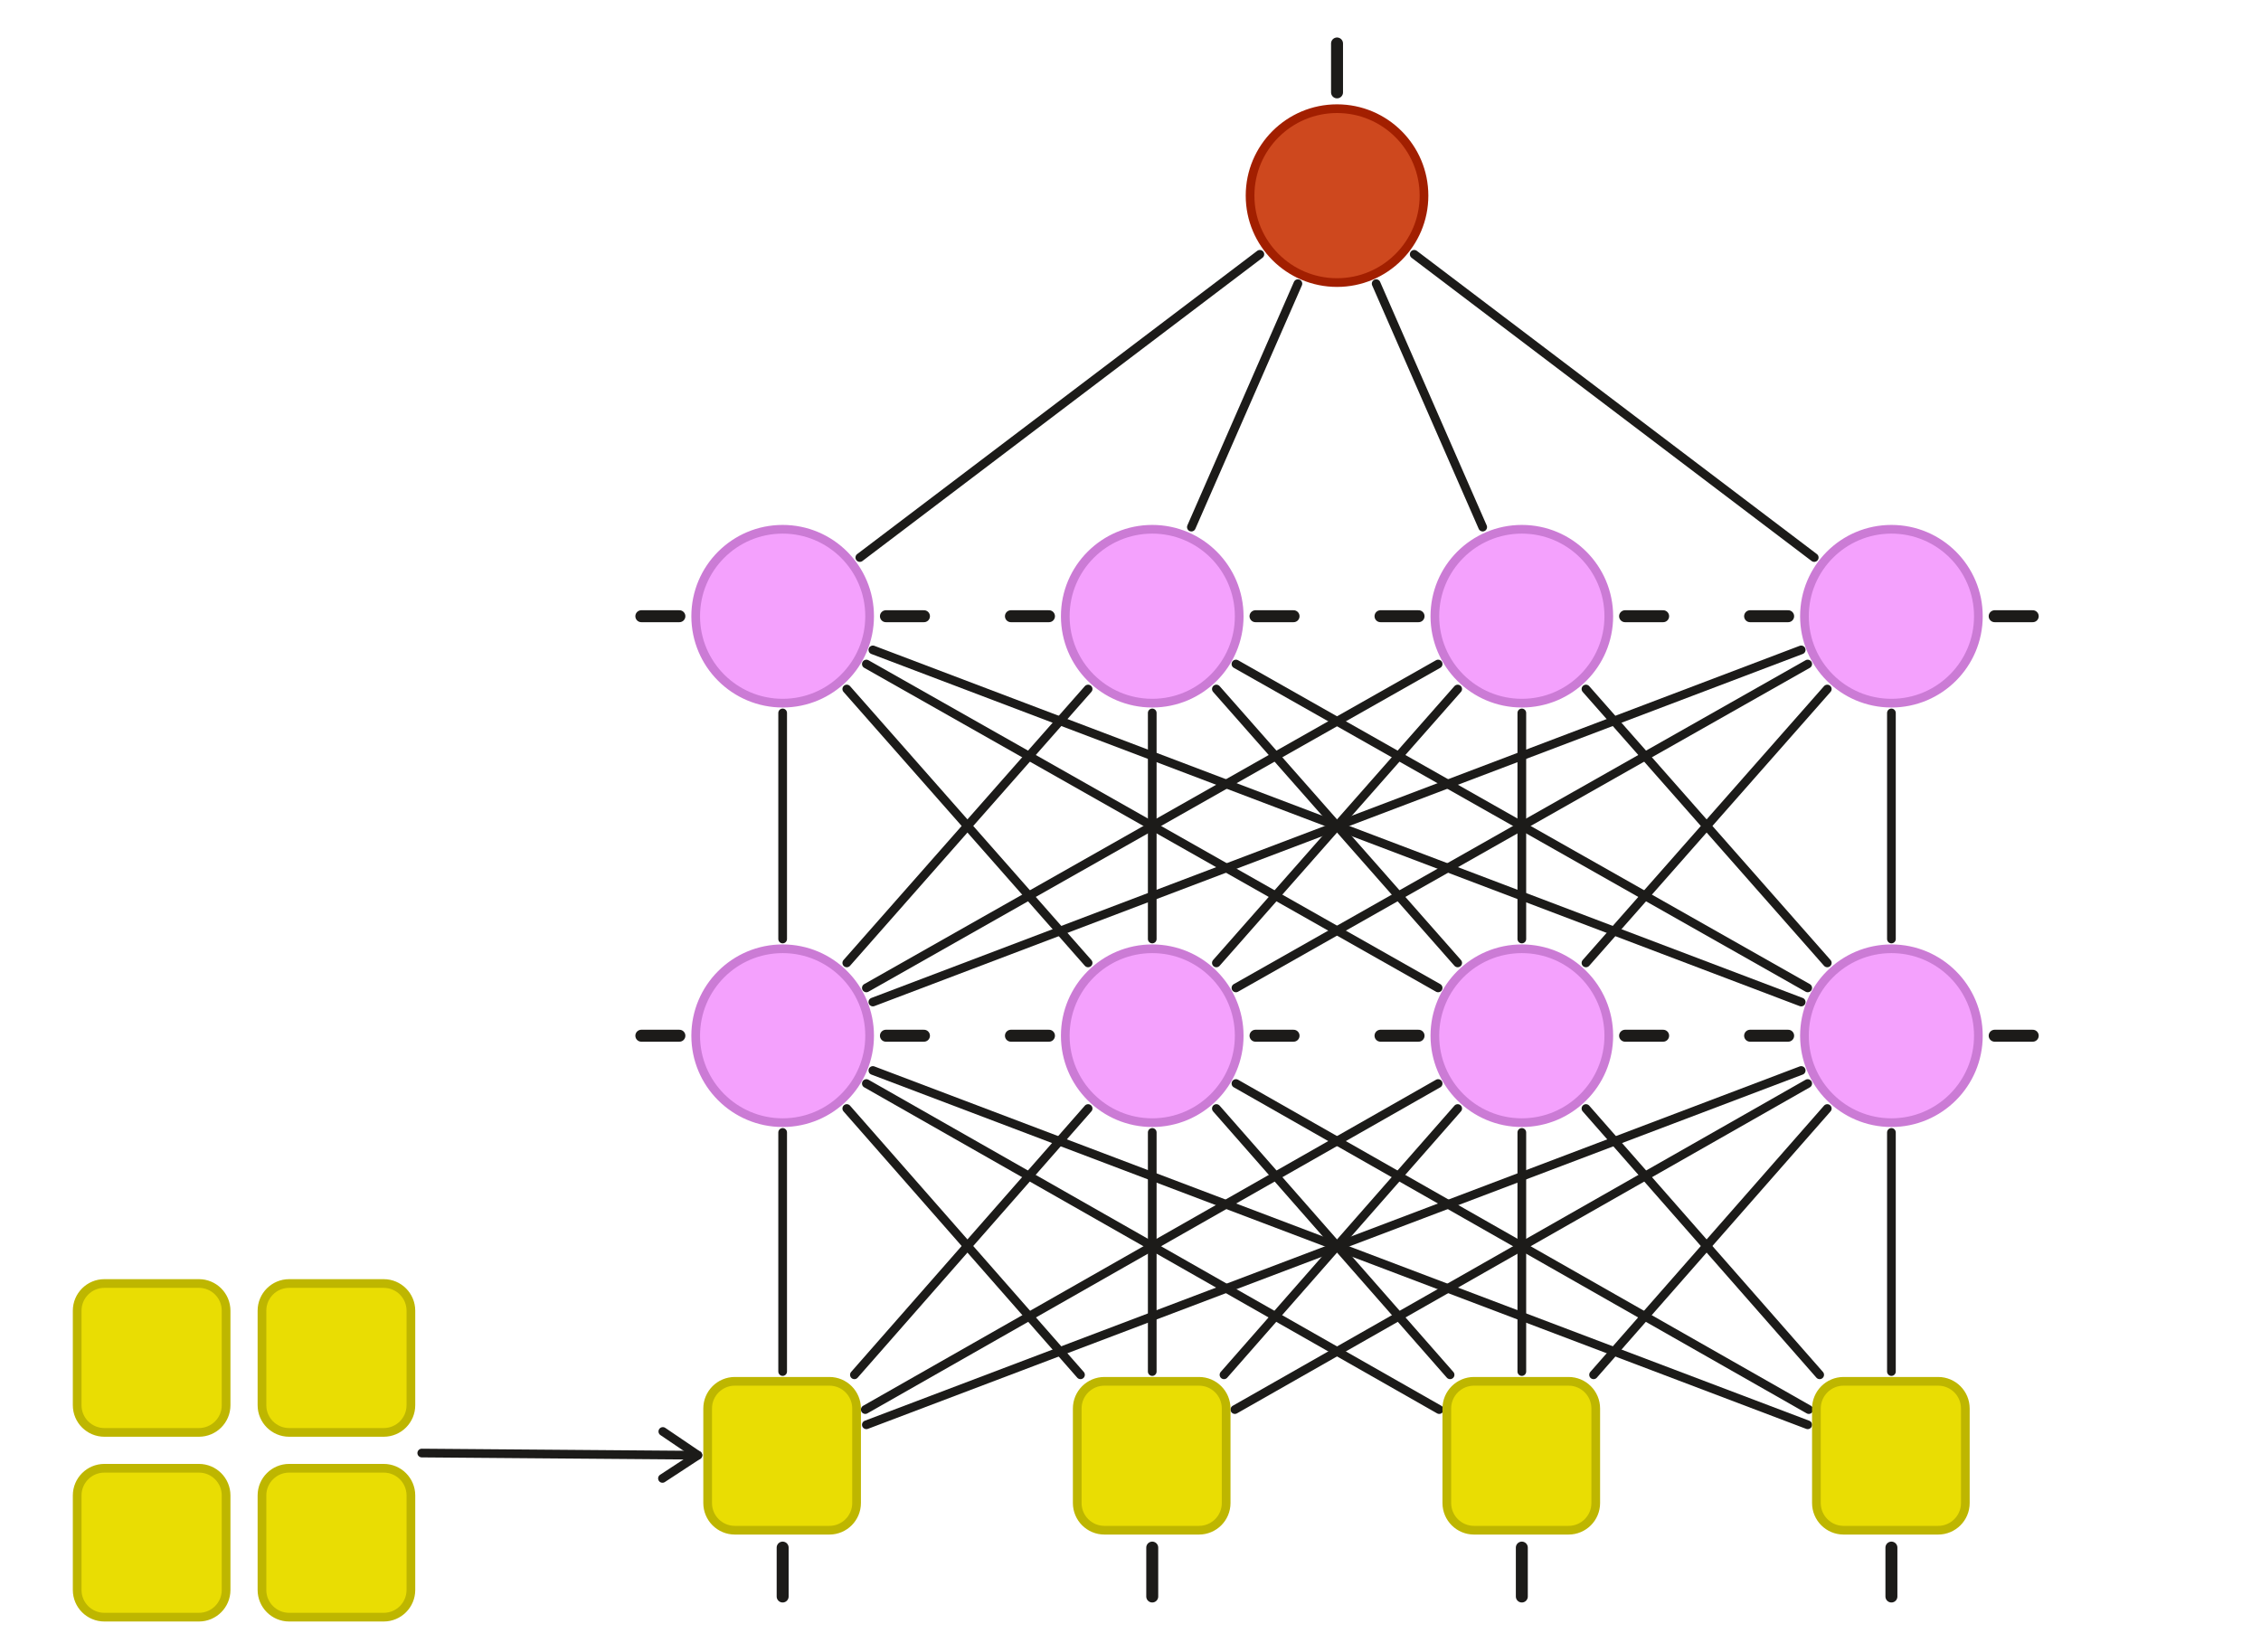
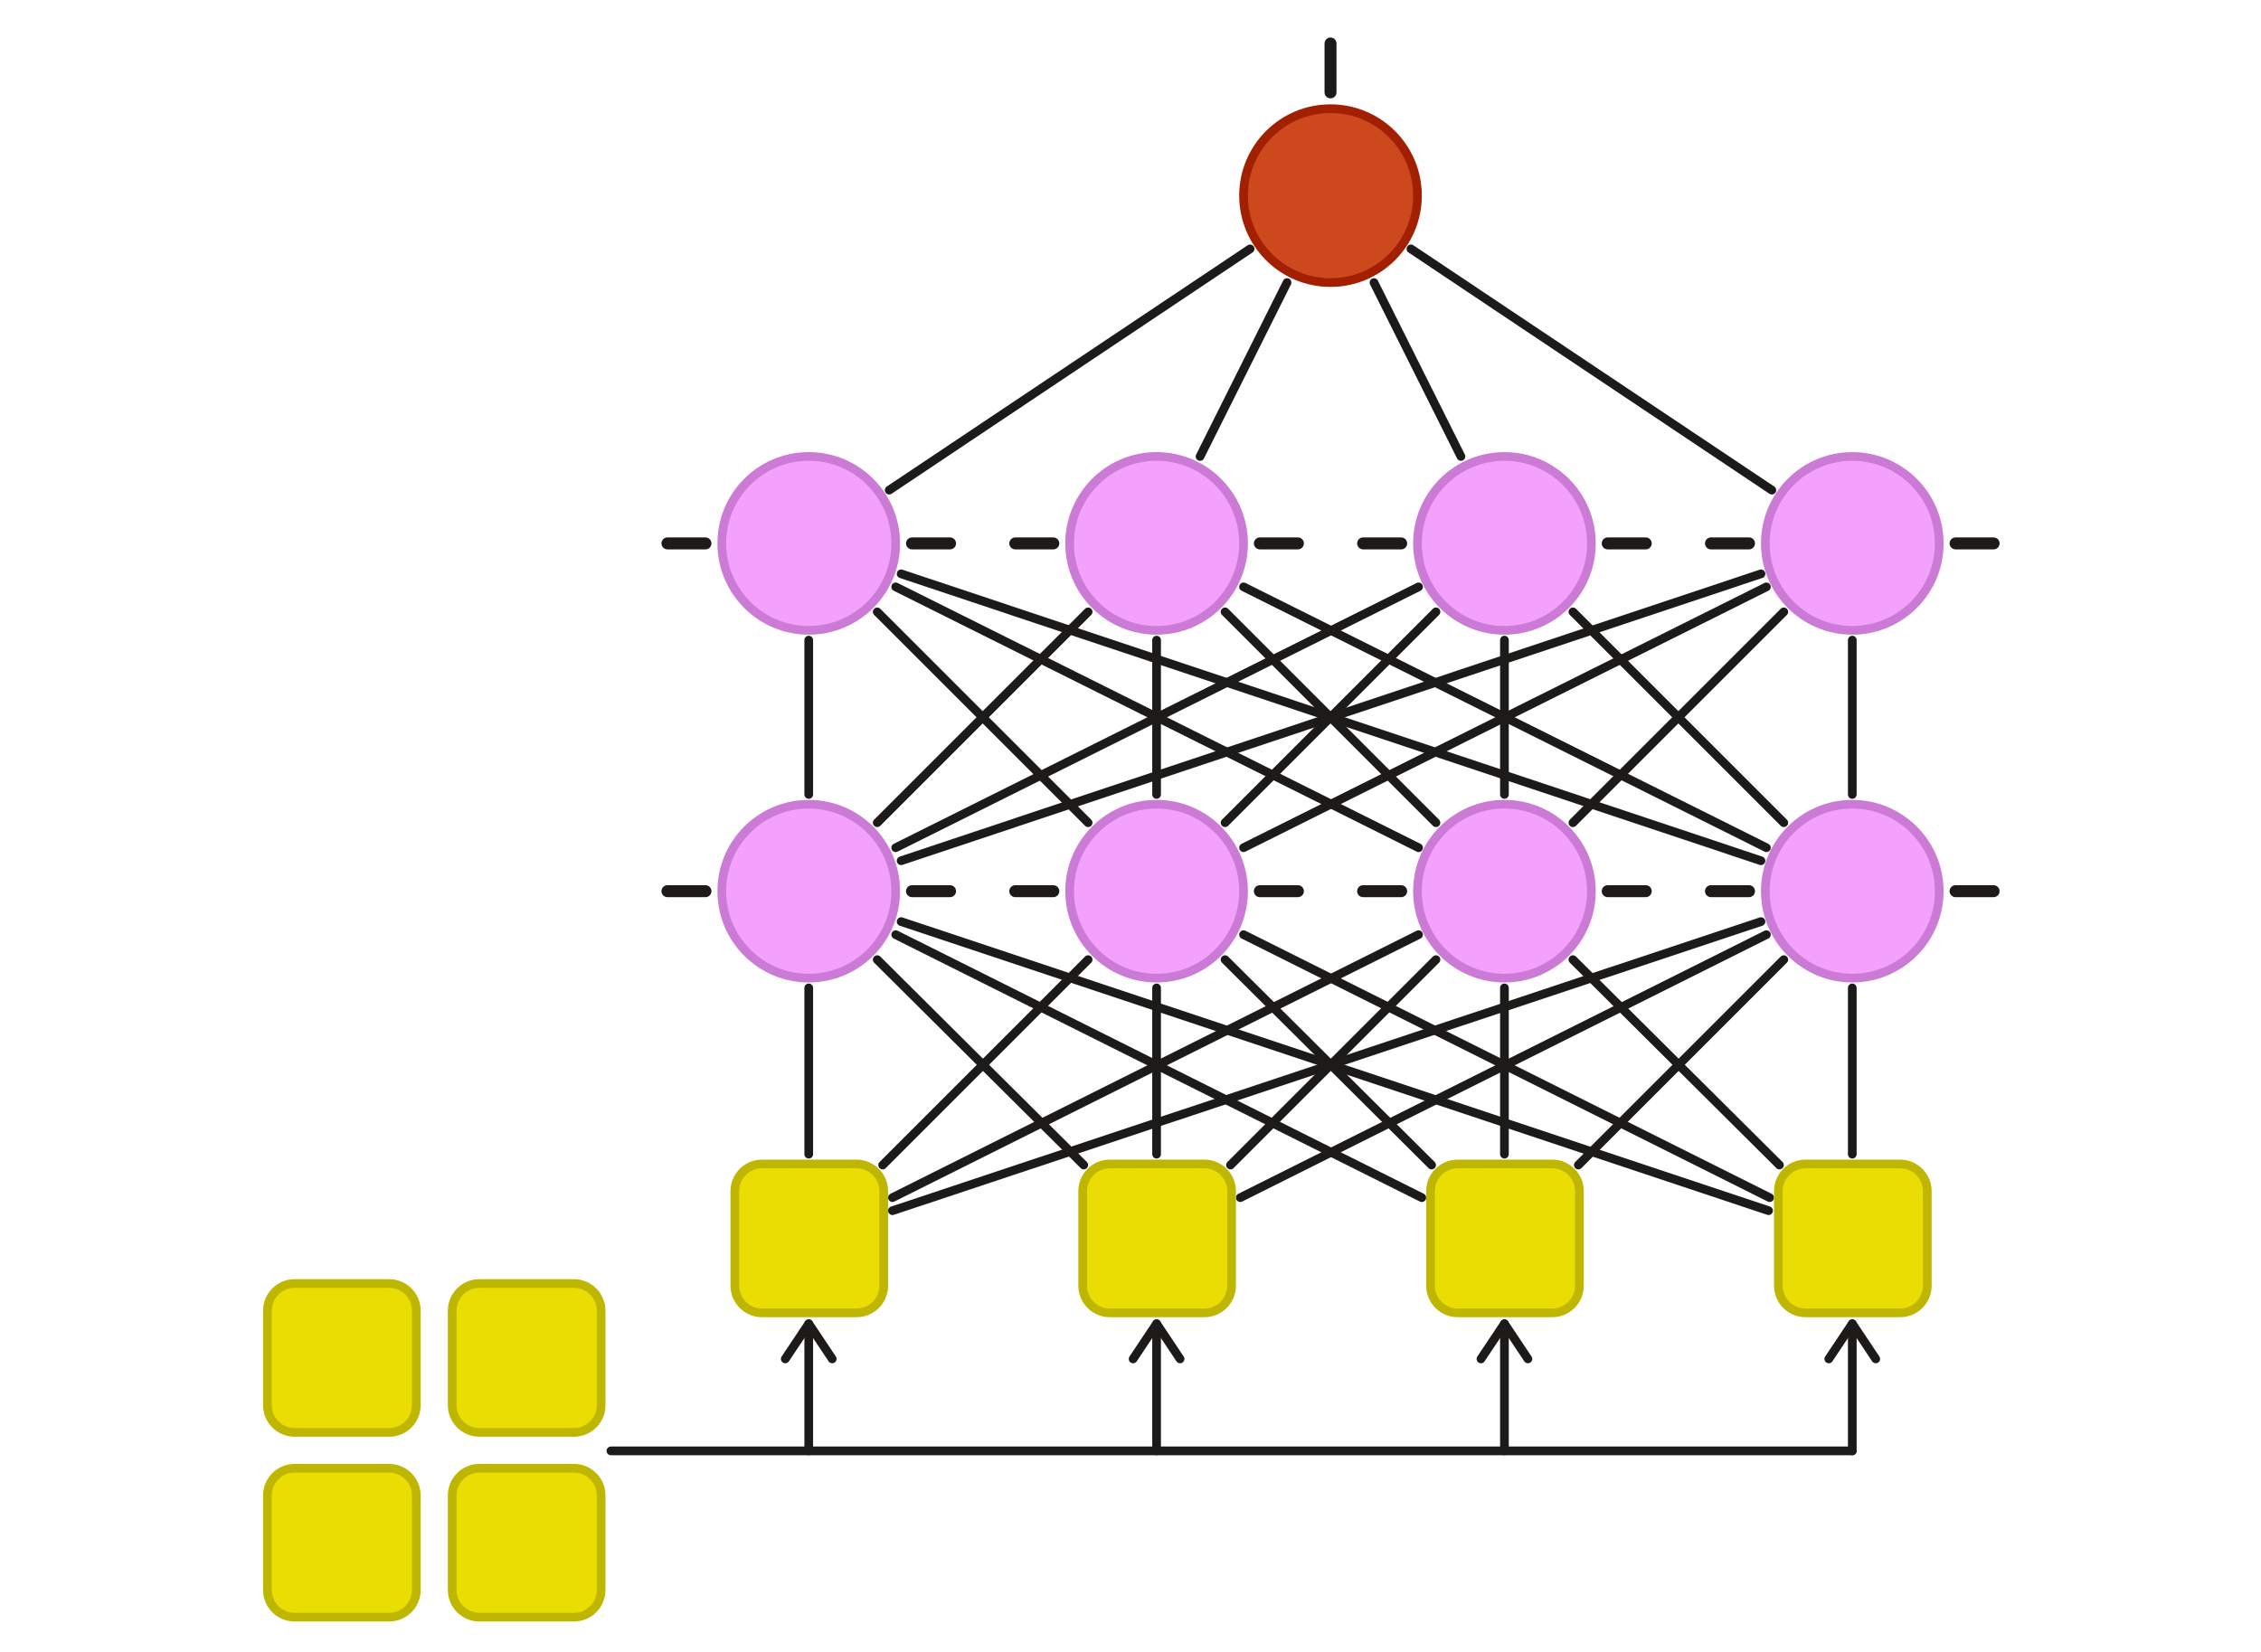
<svg xmlns="http://www.w3.org/2000/svg" viewBox="0 0 208 152" width="416" height="304" role="img">
  <defs>
    <marker id="arr-vit" viewBox="0 0 10 10" refX="8" refY="5" markerUnits="userSpaceOnUse" markerWidth="5.4" markerHeight="5.4" orient="auto-start-reverse">
      <path d="M2 1L8 5L2 9" fill="none" stroke="#1C1B19" stroke-width="1.481" stroke-linecap="round" stroke-linejoin="round" />
    </marker>
  </defs>
  <g fill="none" stroke="#1C1B19" stroke-width="0.8" stroke-linecap="round" stroke-linejoin="round">
-     <line x1="72" y1="126.2" x2="72" y2="104.2" />
-     <line x1="99.4" y1="126.5" x2="77.9" y2="102" />
-     <line x1="132.4" y1="129.7" x2="79.7" y2="99.7" />
-     <line x1="166.3" y1="131.1" x2="80.3" y2="98.5" />
-     <line x1="78.6" y1="126.5" x2="100.1" y2="102" />
-     <line x1="106" y1="126.2" x2="106" y2="104.2" />
-     <line x1="133.4" y1="126.5" x2="111.9" y2="102" />
-     <line x1="166.4" y1="129.7" x2="113.7" y2="99.7" />
-     <line x1="79.6" y1="129.7" x2="132.3" y2="99.7" />
-     <line x1="112.6" y1="126.5" x2="134.1" y2="102" />
-     <line x1="140" y1="126.2" x2="140" y2="104.2" />
-     <line x1="167.4" y1="126.5" x2="145.9" y2="102" />
-     <line x1="79.7" y1="131.1" x2="165.7" y2="98.5" />
-     <line x1="113.6" y1="129.7" x2="166.3" y2="99.7" />
-     <line x1="146.6" y1="126.5" x2="168.1" y2="102" />
-     <line x1="174" y1="126.2" x2="174" y2="104.2" />
-     <line x1="72" y1="86.4" x2="72" y2="65.6" />
-     <line x1="100.1" y1="88.6" x2="77.9" y2="63.4" />
-     <line x1="132.3" y1="90.9" x2="79.7" y2="61.1" />
-     <line x1="165.7" y1="92.2" x2="80.3" y2="59.8" />
-     <line x1="77.9" y1="88.6" x2="100.1" y2="63.4" />
-     <line x1="106" y1="86.4" x2="106" y2="65.6" />
-     <line x1="134.1" y1="88.6" x2="111.9" y2="63.4" />
-     <line x1="166.3" y1="90.9" x2="113.7" y2="61.1" />
-     <line x1="79.7" y1="90.9" x2="132.3" y2="61.1" />
-     <line x1="111.9" y1="88.6" x2="134.1" y2="63.4" />
-     <line x1="140" y1="86.4" x2="140" y2="65.6" />
-     <line x1="168.1" y1="88.6" x2="145.9" y2="63.4" />
-     <line x1="80.3" y1="92.2" x2="165.7" y2="59.8" />
-     <line x1="113.7" y1="90.9" x2="166.3" y2="61.1" />
-     <line x1="145.9" y1="88.6" x2="168.1" y2="63.4" />
-     <line x1="174" y1="86.4" x2="174" y2="65.6" />
-     <line x1="79.1" y1="51.3" x2="115.9" y2="23.4" />
-     <line x1="109.6" y1="48.5" x2="119.4" y2="26.1" />
-     <line x1="136.4" y1="48.5" x2="126.6" y2="26.1" />
-     <line x1="166.9" y1="51.3" x2="130.1" y2="23.4" />
+     <line x1="74.4" y1="106.2" x2="74.4" y2="90.9" />
+     <line x1="99.7" y1="107.2" x2="80.7" y2="88.3" />
+     <line x1="130.8" y1="110.2" x2="82.4" y2="86" />
+     <line x1="162.7" y1="111.4" x2="82.9" y2="84.8" />
+     <line x1="81.2" y1="107.2" x2="100.1" y2="88.3" />
+     <line x1="106.4" y1="106.2" x2="106.4" y2="90.9" />
+     <line x1="131.7" y1="107.2" x2="112.7" y2="88.3" />
+     <line x1="162.8" y1="110.2" x2="114.4" y2="86" />
+     <line x1="82.1" y1="110.2" x2="130.5" y2="86" />
+     <line x1="113.2" y1="107.2" x2="132.1" y2="88.3" />
+     <line x1="138.4" y1="106.2" x2="138.4" y2="90.9" />
+     <line x1="163.7" y1="107.2" x2="144.7" y2="88.3" />
+     <line x1="82.1" y1="111.4" x2="162" y2="84.8" />
+     <line x1="114.1" y1="110.2" x2="162.5" y2="86" />
+     <line x1="145.2" y1="107.2" x2="164.1" y2="88.3" />
+     <line x1="170.4" y1="106.2" x2="170.4" y2="90.9" />
+     <line x1="74.4" y1="73.1" x2="74.4" y2="58.9" />
+     <line x1="100.1" y1="75.7" x2="80.7" y2="56.3" />
+     <line x1="130.5" y1="78" x2="82.4" y2="54" />
+     <line x1="162" y1="79.2" x2="82.9" y2="52.8" />
+     <line x1="80.7" y1="75.7" x2="100.1" y2="56.3" />
+     <line x1="106.4" y1="73.1" x2="106.4" y2="58.9" />
+     <line x1="132.1" y1="75.7" x2="112.7" y2="56.3" />
+     <line x1="162.5" y1="78" x2="114.4" y2="54" />
+     <line x1="82.4" y1="78" x2="130.5" y2="54" />
+     <line x1="112.7" y1="75.7" x2="132.1" y2="56.3" />
+     <line x1="138.4" y1="73.1" x2="138.4" y2="58.9" />
+     <line x1="164.1" y1="75.7" x2="144.7" y2="56.3" />
+     <line x1="82.9" y1="79.2" x2="162" y2="52.8" />
+     <line x1="114.4" y1="78" x2="162.5" y2="54" />
+     <line x1="144.7" y1="75.7" x2="164.1" y2="56.3" />
+     <line x1="170.4" y1="73.1" x2="170.4" y2="58.9" />
+     <line x1="81.8" y1="45.1" x2="115" y2="22.9" />
+     <line x1="110.4" y1="42" x2="118.4" y2="26" />
+     <line x1="134.4" y1="42" x2="126.4" y2="26" />
+     <line x1="163" y1="45.1" x2="129.8" y2="22.9" />
  </g>
  <g fill="none" stroke="#1C1B19" stroke-width="0.8" stroke-linecap="round" stroke-linejoin="round">
-     <line x1="38.8" y1="133.7" x2="64.2" y2="133.9" marker-end="url(#arr-vit)" />
+     <line x1="56.2" y1="133.5" x2="170.4" y2="133.5" />
+     <line x1="74.4" y1="133.5" x2="74.4" y2="121.8" marker-end="url(#arr-vit)" />
+     <line x1="106.4" y1="133.5" x2="106.4" y2="121.8" marker-end="url(#arr-vit)" />
+     <line x1="138.4" y1="133.5" x2="138.4" y2="121.8" marker-end="url(#arr-vit)" />
+     <line x1="170.4" y1="133.5" x2="170.4" y2="121.8" marker-end="url(#arr-vit)" />
  </g>
-   <rect x="7.1" y="118.1" width="13.7" height="13.7" rx="2.5" fill="#E9DD03" stroke="#BEB600" stroke-width="0.8" />
-   <rect x="24.1" y="118.1" width="13.7" height="13.7" rx="2.5" fill="#E9DD03" stroke="#BEB600" stroke-width="0.8" />
-   <rect x="7.1" y="135.1" width="13.7" height="13.7" rx="2.5" fill="#E9DD03" stroke="#BEB600" stroke-width="0.8" />
-   <rect x="24.1" y="135.1" width="13.7" height="13.7" rx="2.5" fill="#E9DD03" stroke="#BEB600" stroke-width="0.8" />
-   <rect x="65.1" y="127.1" width="13.7" height="13.7" rx="2.5" fill="#E9DD03" stroke="#BEB600" stroke-width="0.8" />
+   <rect x="24.6" y="118.1" width="13.7" height="13.7" rx="2.5" fill="#E9DD03" stroke="#BEB600" stroke-width="0.8" />
+   <rect x="41.6" y="118.1" width="13.7" height="13.7" rx="2.5" fill="#E9DD03" stroke="#BEB600" stroke-width="0.8" />
+   <rect x="24.6" y="135.1" width="13.7" height="13.7" rx="2.5" fill="#E9DD03" stroke="#BEB600" stroke-width="0.8" />
+   <rect x="41.6" y="135.1" width="13.7" height="13.7" rx="2.5" fill="#E9DD03" stroke="#BEB600" stroke-width="0.8" />
+   <rect x="67.6" y="107.1" width="13.7" height="13.7" rx="2.5" fill="#E9DD03" stroke="#BEB600" stroke-width="0.8" />
+   <rect x="99.6" y="107.1" width="13.7" height="13.7" rx="2.5" fill="#E9DD03" stroke="#BEB600" stroke-width="0.8" />
+   <rect x="131.6" y="107.1" width="13.7" height="13.7" rx="2.5" fill="#E9DD03" stroke="#BEB600" stroke-width="0.8" />
+   <rect x="163.6" y="107.1" width="13.7" height="13.7" rx="2.5" fill="#E9DD03" stroke="#BEB600" stroke-width="0.8" />
+   <circle cx="74.4" cy="82" r="8" fill="#F4A1FD" stroke="#CB7BD5" stroke-width="0.8" />
  <g stroke="#1C1B19" stroke-width="1.1" stroke-linecap="round">
-     <line x1="72" y1="142.4" x2="72" y2="146.9" />
+     <line x1="83.9" y1="82" x2="87.4" y2="82" />
+     <line x1="64.9" y1="82" x2="61.4" y2="82" />
  </g>
-   <rect x="99.1" y="127.1" width="13.7" height="13.7" rx="2.5" fill="#E9DD03" stroke="#BEB600" stroke-width="0.8" />
+   <circle cx="106.4" cy="82" r="8" fill="#F4A1FD" stroke="#CB7BD5" stroke-width="0.8" />
  <g stroke="#1C1B19" stroke-width="1.1" stroke-linecap="round">
-     <line x1="106" y1="142.4" x2="106" y2="146.9" />
+     <line x1="115.9" y1="82" x2="119.4" y2="82" />
+     <line x1="96.9" y1="82" x2="93.4" y2="82" />
  </g>
-   <rect x="133.1" y="127.1" width="13.7" height="13.7" rx="2.5" fill="#E9DD03" stroke="#BEB600" stroke-width="0.8" />
+   <circle cx="138.4" cy="82" r="8" fill="#F4A1FD" stroke="#CB7BD5" stroke-width="0.8" />
  <g stroke="#1C1B19" stroke-width="1.1" stroke-linecap="round">
-     <line x1="140" y1="142.4" x2="140" y2="146.9" />
+     <line x1="147.9" y1="82" x2="151.4" y2="82" />
+     <line x1="128.9" y1="82" x2="125.4" y2="82" />
  </g>
-   <rect x="167.1" y="127.1" width="13.7" height="13.7" rx="2.5" fill="#E9DD03" stroke="#BEB600" stroke-width="0.8" />
+   <circle cx="170.4" cy="82" r="8" fill="#F4A1FD" stroke="#CB7BD5" stroke-width="0.8" />
  <g stroke="#1C1B19" stroke-width="1.1" stroke-linecap="round">
-     <line x1="174" y1="142.4" x2="174" y2="146.9" />
+     <line x1="179.9" y1="82" x2="183.4" y2="82" />
+     <line x1="160.9" y1="82" x2="157.4" y2="82" />
  </g>
-   <circle cx="72" cy="95.3" r="8" fill="#F4A1FD" stroke="#CB7BD5" stroke-width="0.8" />
+   <circle cx="74.4" cy="50" r="8" fill="#F4A1FD" stroke="#CB7BD5" stroke-width="0.8" />
  <g stroke="#1C1B19" stroke-width="1.1" stroke-linecap="round">
-     <line x1="81.5" y1="95.3" x2="85" y2="95.3" />
-     <line x1="62.5" y1="95.3" x2="59" y2="95.3" />
+     <line x1="83.9" y1="50" x2="87.4" y2="50" />
+     <line x1="64.9" y1="50" x2="61.4" y2="50" />
  </g>
-   <circle cx="106" cy="95.3" r="8" fill="#F4A1FD" stroke="#CB7BD5" stroke-width="0.8" />
+   <circle cx="106.4" cy="50" r="8" fill="#F4A1FD" stroke="#CB7BD5" stroke-width="0.8" />
  <g stroke="#1C1B19" stroke-width="1.1" stroke-linecap="round">
-     <line x1="115.5" y1="95.3" x2="119" y2="95.3" />
-     <line x1="96.5" y1="95.3" x2="93" y2="95.3" />
+     <line x1="115.9" y1="50" x2="119.4" y2="50" />
+     <line x1="96.9" y1="50" x2="93.4" y2="50" />
  </g>
-   <circle cx="140" cy="95.3" r="8" fill="#F4A1FD" stroke="#CB7BD5" stroke-width="0.8" />
+   <circle cx="138.4" cy="50" r="8" fill="#F4A1FD" stroke="#CB7BD5" stroke-width="0.8" />
  <g stroke="#1C1B19" stroke-width="1.1" stroke-linecap="round">
-     <line x1="149.5" y1="95.3" x2="153" y2="95.3" />
-     <line x1="130.5" y1="95.3" x2="127" y2="95.3" />
+     <line x1="147.9" y1="50" x2="151.4" y2="50" />
+     <line x1="128.9" y1="50" x2="125.4" y2="50" />
  </g>
-   <circle cx="174" cy="95.3" r="8" fill="#F4A1FD" stroke="#CB7BD5" stroke-width="0.8" />
+   <circle cx="170.4" cy="50" r="8" fill="#F4A1FD" stroke="#CB7BD5" stroke-width="0.8" />
  <g stroke="#1C1B19" stroke-width="1.1" stroke-linecap="round">
-     <line x1="183.5" y1="95.3" x2="187" y2="95.3" />
-     <line x1="164.5" y1="95.3" x2="161" y2="95.3" />
+     <line x1="179.9" y1="50" x2="183.4" y2="50" />
+     <line x1="160.9" y1="50" x2="157.4" y2="50" />
  </g>
-   <circle cx="72" cy="56.7" r="8" fill="#F4A1FD" stroke="#CB7BD5" stroke-width="0.8" />
+   <circle cx="122.4" cy="18" r="8" fill="#CE481E" stroke="#A21F00" stroke-width="0.8" />
  <g stroke="#1C1B19" stroke-width="1.1" stroke-linecap="round">
-     <line x1="81.5" y1="56.7" x2="85" y2="56.7" />
-     <line x1="62.5" y1="56.7" x2="59" y2="56.7" />
-   </g>
-   <circle cx="106" cy="56.7" r="8" fill="#F4A1FD" stroke="#CB7BD5" stroke-width="0.8" />
-   <g stroke="#1C1B19" stroke-width="1.1" stroke-linecap="round">
-     <line x1="115.5" y1="56.7" x2="119" y2="56.7" />
-     <line x1="96.5" y1="56.7" x2="93" y2="56.7" />
-   </g>
-   <circle cx="140" cy="56.7" r="8" fill="#F4A1FD" stroke="#CB7BD5" stroke-width="0.8" />
-   <g stroke="#1C1B19" stroke-width="1.1" stroke-linecap="round">
-     <line x1="149.5" y1="56.7" x2="153" y2="56.7" />
-     <line x1="130.5" y1="56.7" x2="127" y2="56.7" />
-   </g>
-   <circle cx="174" cy="56.7" r="8" fill="#F4A1FD" stroke="#CB7BD5" stroke-width="0.8" />
-   <g stroke="#1C1B19" stroke-width="1.1" stroke-linecap="round">
-     <line x1="183.5" y1="56.7" x2="187" y2="56.7" />
-     <line x1="164.5" y1="56.7" x2="161" y2="56.7" />
-   </g>
-   <circle cx="123" cy="18" r="8" fill="#CE481E" stroke="#A21F00" stroke-width="0.8" />
-   <g stroke="#1C1B19" stroke-width="1.1" stroke-linecap="round">
-     <line x1="123" y1="8.5" x2="123" y2="4" />
+     <line x1="122.4" y1="8.5" x2="122.4" y2="4" />
  </g>
</svg>
